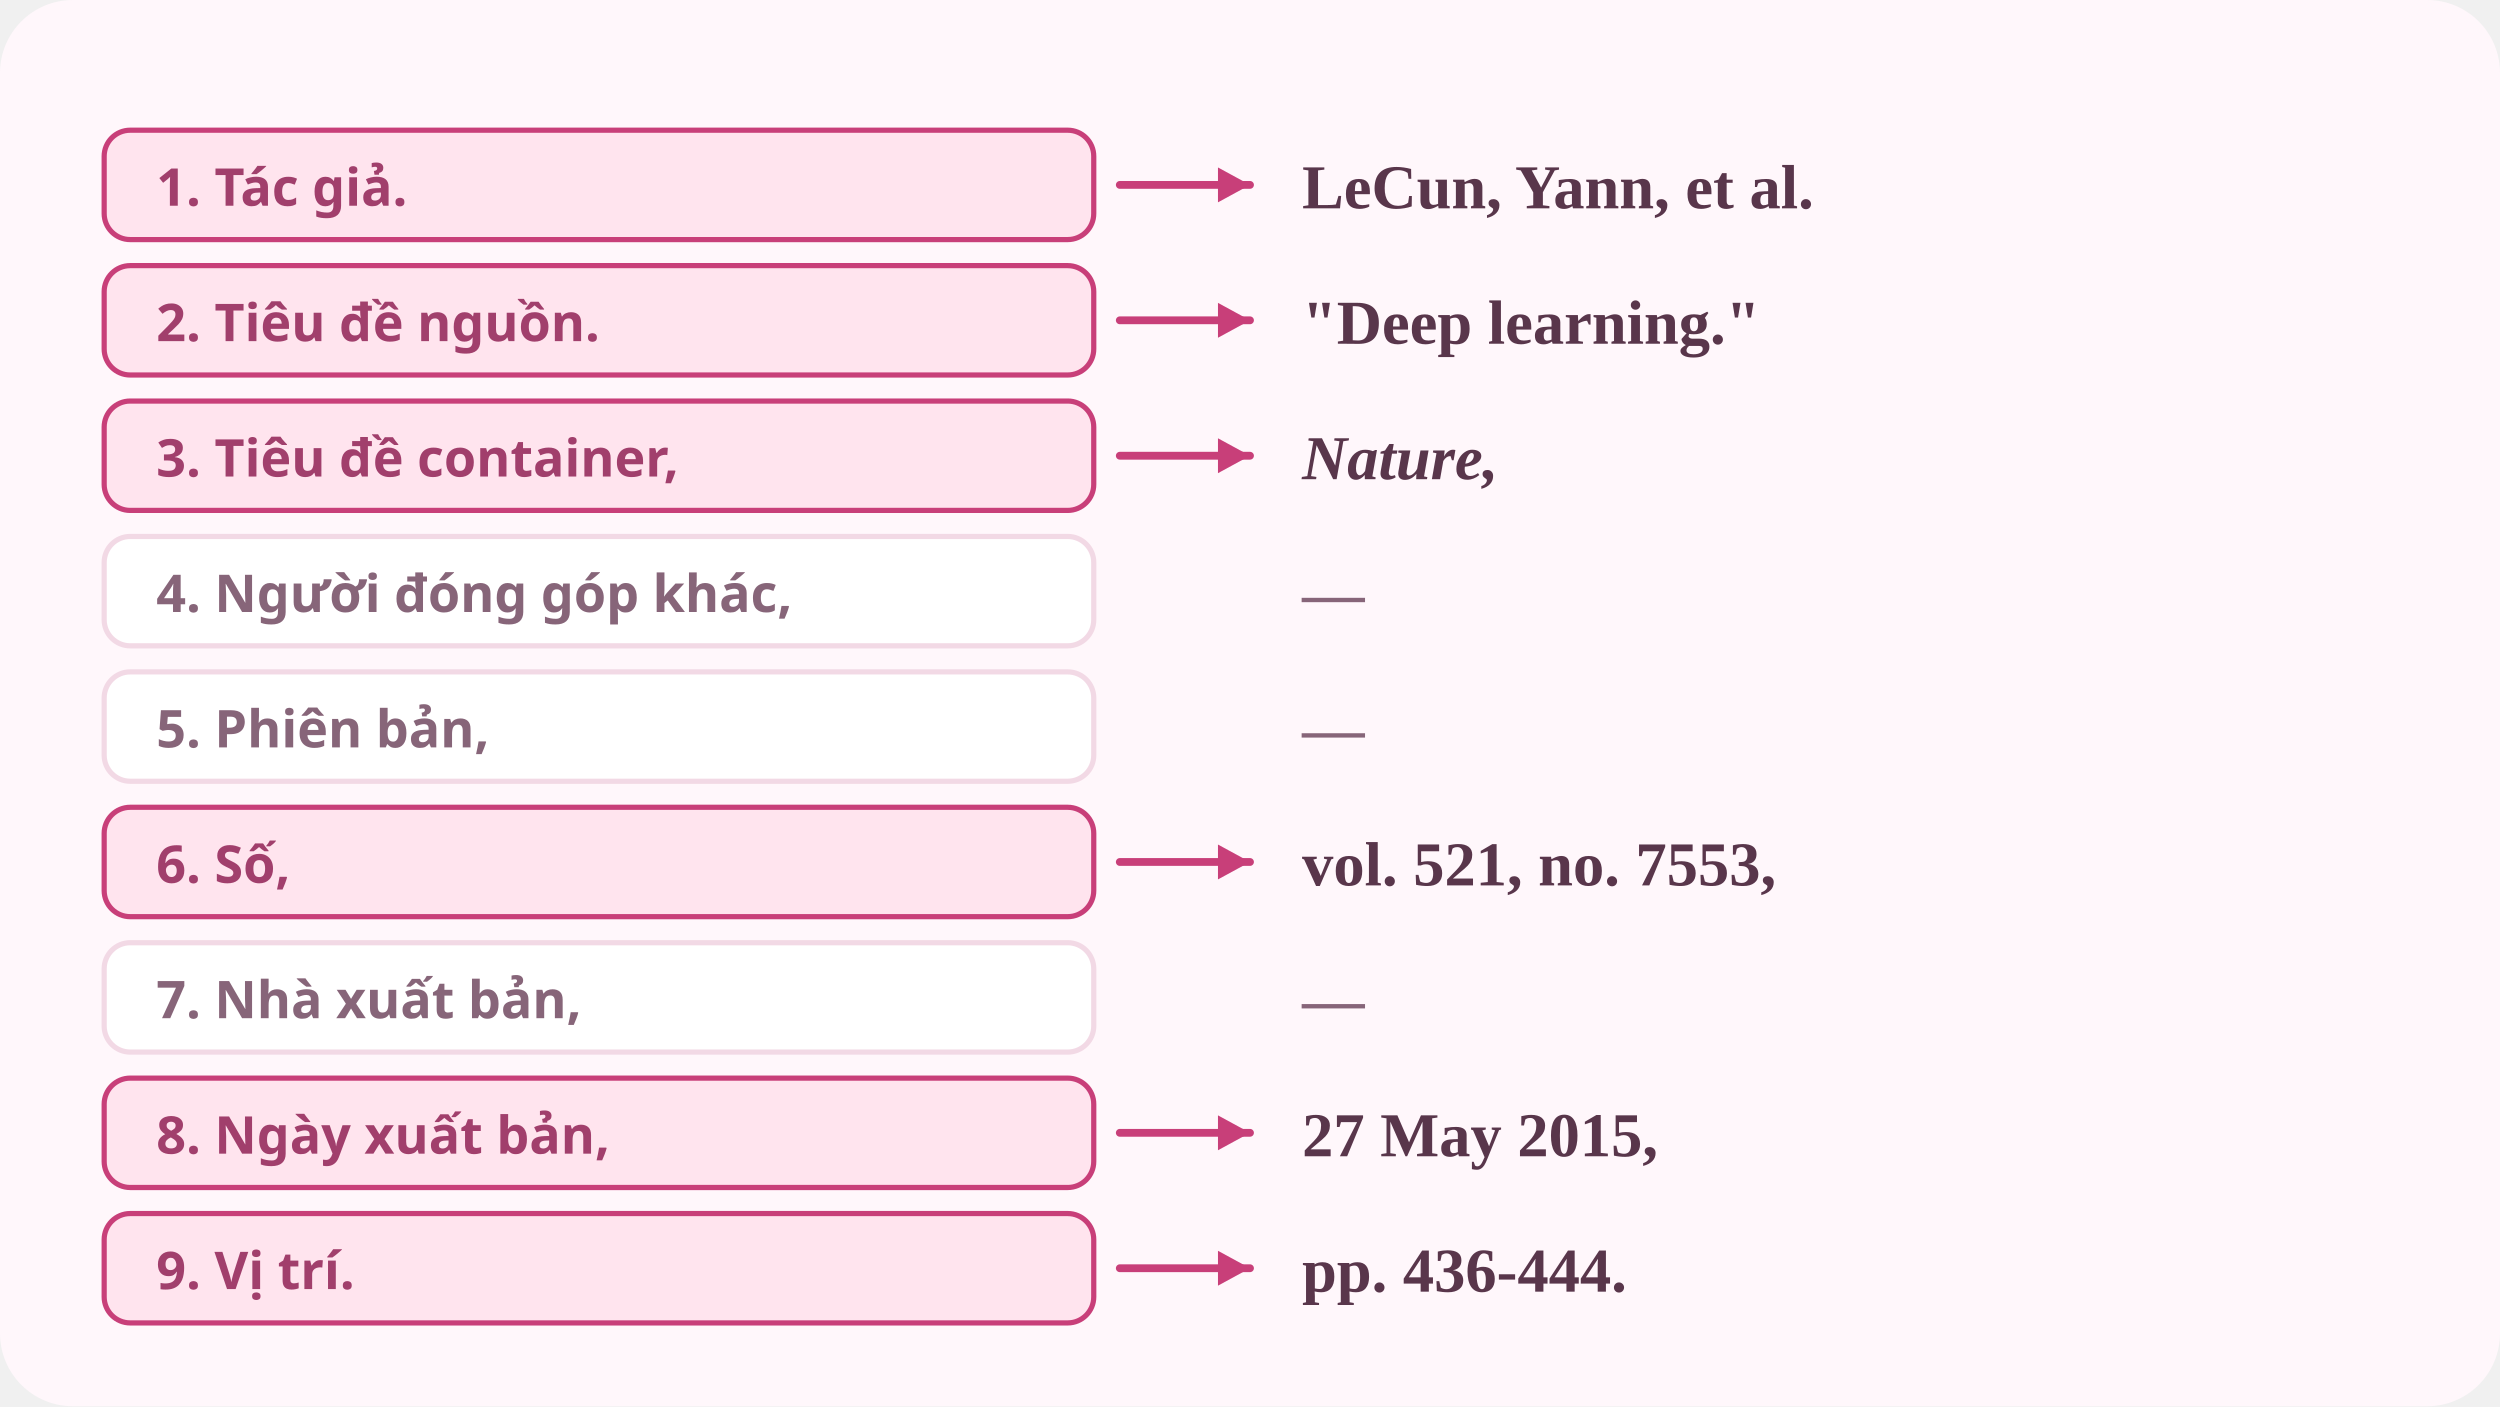
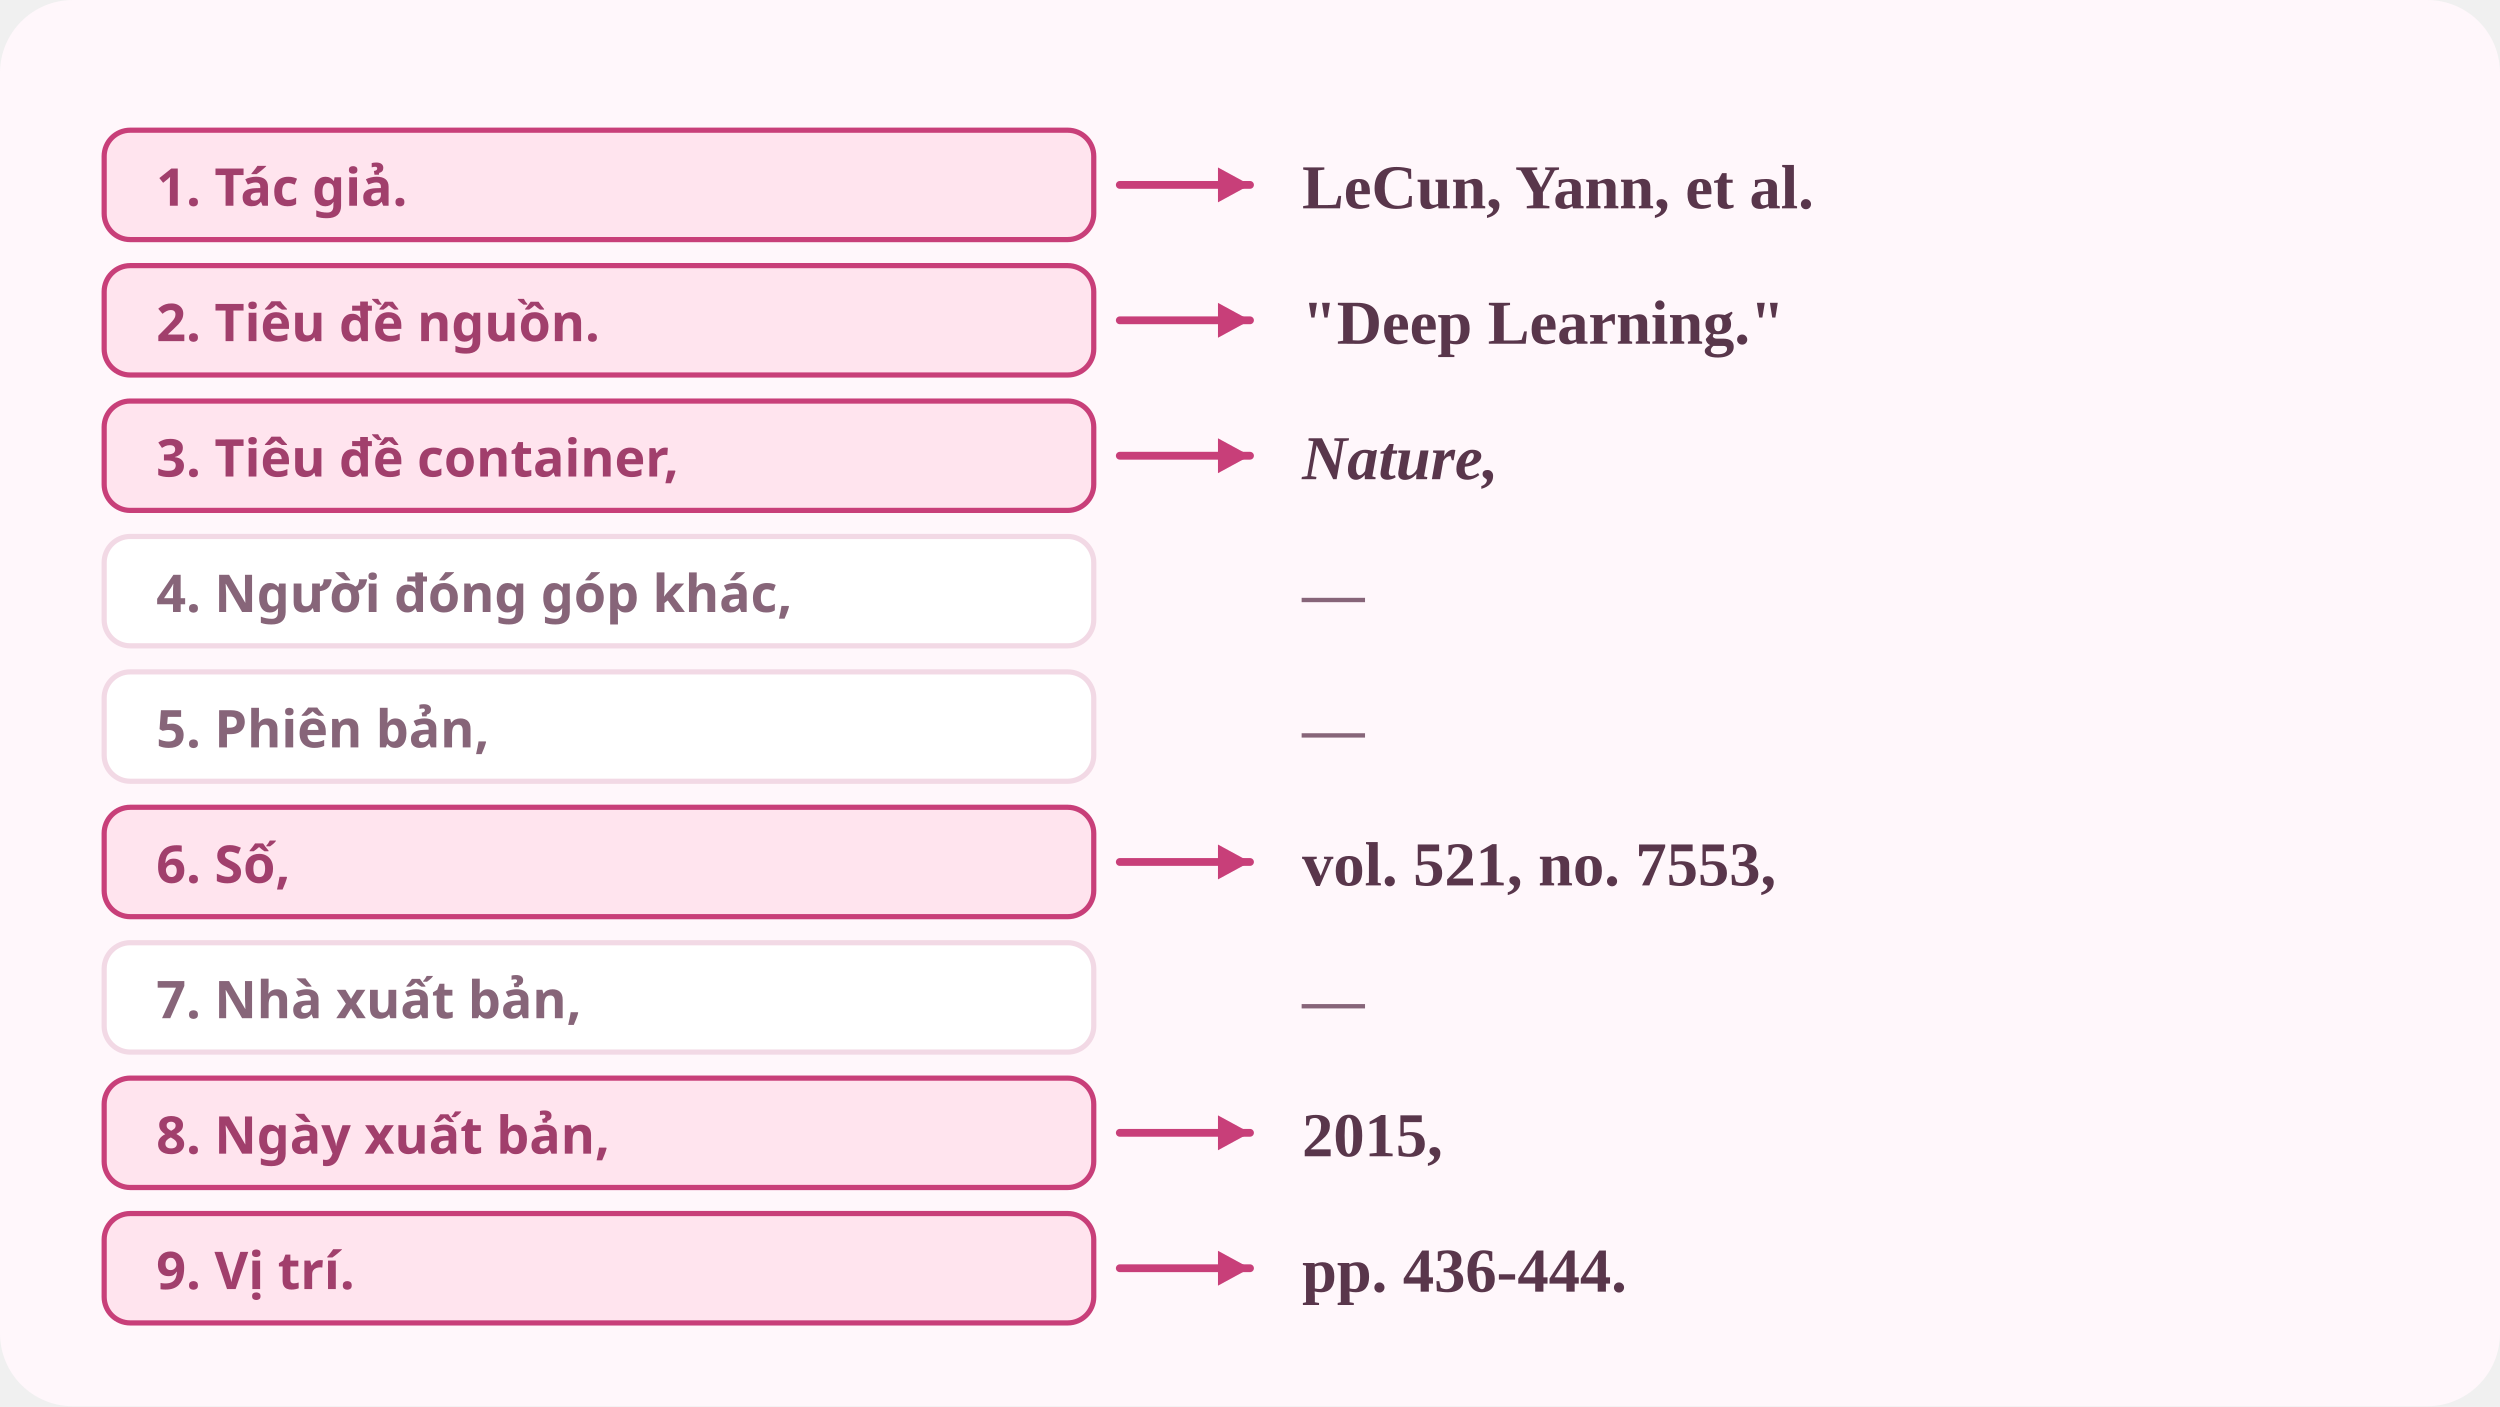
<svg xmlns="http://www.w3.org/2000/svg" viewBox="0 0 960 540" role="img" aria-label="Các thành phần cốt lõi của MLA 9 theo thứ tự, điền với một bài báo khoa học.">
  <rect width="960" height="540" rx="28" fill="#fff7fb" />
  <rect x="40" y="50" width="380" height="42" rx="10" fill="#ffe4ee" stroke="#c83f79" stroke-width="2" />
  <text x="60" y="79" fill="#a13f6c" font-size="20" font-weight="800" text-anchor="start" font-family="system-ui,'PingFang SC','Noto Sans SC','Hiragino Sans',sans-serif">1. Tác giả.</text>
  <line x1="430" y1="71" x2="480" y2="71" stroke="#c83f79" stroke-width="3" stroke-linecap="round" />
  <path d="M480 71 L467.7 77.7 L467.7 64.3 Z" fill="#c83f79" />
  <text x="500" y="80" fill="#59364b" font-size="24" font-weight="600" font-family="Georgia,'Times New Roman',serif">LeCun, Yann, et al.</text>
  <rect x="40" y="102" width="380" height="42" rx="10" fill="#ffe4ee" stroke="#c83f79" stroke-width="2" />
  <text x="60" y="131" fill="#a13f6c" font-size="20" font-weight="800" text-anchor="start" font-family="system-ui,'PingFang SC','Noto Sans SC','Hiragino Sans',sans-serif">2. Tiêu đề nguồn.</text>
  <line x1="430" y1="123" x2="480" y2="123" stroke="#c83f79" stroke-width="3" stroke-linecap="round" />
  <path d="M480 123 L467.7 129.7 L467.7 116.3 Z" fill="#c83f79" />
-   <text x="500" y="132" fill="#59364b" font-size="24" font-weight="600" font-family="Georgia,'Times New Roman',serif">"Deep learning."</text>
+   <text x="500" y="132" fill="#59364b" font-size="24" font-weight="600" font-family="Georgia,'Times New Roman',serif">"Deep Learning."</text>
  <rect x="40" y="154" width="380" height="42" rx="10" fill="#ffe4ee" stroke="#c83f79" stroke-width="2" />
  <text x="60" y="183" fill="#a13f6c" font-size="20" font-weight="800" text-anchor="start" font-family="system-ui,'PingFang SC','Noto Sans SC','Hiragino Sans',sans-serif">3. Tiêu đề container,</text>
  <line x1="430" y1="175" x2="480" y2="175" stroke="#c83f79" stroke-width="3" stroke-linecap="round" />
  <path d="M480 175 L467.7 181.7 L467.7 168.3 Z" fill="#c83f79" />
  <text x="500" y="184" fill="#59364b" font-size="24" font-weight="600" font-family="Georgia,'Times New Roman',serif" font-style="italic">Nature,</text>
  <rect x="40" y="206" width="380" height="42" rx="10" fill="#ffffff" stroke="#f2d9e5" stroke-width="2" />
  <text x="60" y="235" fill="#876579" font-size="20" font-weight="800" text-anchor="start" font-family="system-ui,'PingFang SC','Noto Sans SC','Hiragino Sans',sans-serif">4. Người đóng góp khác,</text>
  <text x="500" y="236" fill="#876579" font-size="24" font-weight="600" font-family="Georgia,'Times New Roman',serif">—</text>
  <rect x="40" y="258" width="380" height="42" rx="10" fill="#ffffff" stroke="#f2d9e5" stroke-width="2" />
  <text x="60" y="287" fill="#876579" font-size="20" font-weight="800" text-anchor="start" font-family="system-ui,'PingFang SC','Noto Sans SC','Hiragino Sans',sans-serif">5. Phiên bản,</text>
  <text x="500" y="288" fill="#876579" font-size="24" font-weight="600" font-family="Georgia,'Times New Roman',serif">—</text>
  <rect x="40" y="310" width="380" height="42" rx="10" fill="#ffe4ee" stroke="#c83f79" stroke-width="2" />
  <text x="60" y="339" fill="#a13f6c" font-size="20" font-weight="800" text-anchor="start" font-family="system-ui,'PingFang SC','Noto Sans SC','Hiragino Sans',sans-serif">6. Số,</text>
  <line x1="430" y1="331" x2="480" y2="331" stroke="#c83f79" stroke-width="3" stroke-linecap="round" />
  <path d="M480 331 L467.7 337.7 L467.7 324.3 Z" fill="#c83f79" />
  <text x="500" y="340" fill="#59364b" font-size="24" font-weight="600" font-family="Georgia,'Times New Roman',serif">vol. 521, no. 7553,</text>
  <rect x="40" y="362" width="380" height="42" rx="10" fill="#ffffff" stroke="#f2d9e5" stroke-width="2" />
  <text x="60" y="391" fill="#876579" font-size="20" font-weight="800" text-anchor="start" font-family="system-ui,'PingFang SC','Noto Sans SC','Hiragino Sans',sans-serif">7. Nhà xuất bản,</text>
  <text x="500" y="392" fill="#876579" font-size="24" font-weight="600" font-family="Georgia,'Times New Roman',serif">—</text>
  <rect x="40" y="414" width="380" height="42" rx="10" fill="#ffe4ee" stroke="#c83f79" stroke-width="2" />
  <text x="60" y="443" fill="#a13f6c" font-size="20" font-weight="800" text-anchor="start" font-family="system-ui,'PingFang SC','Noto Sans SC','Hiragino Sans',sans-serif">8. Ngày xuất bản,</text>
  <line x1="430" y1="435" x2="480" y2="435" stroke="#c83f79" stroke-width="3" stroke-linecap="round" />
  <path d="M480 435 L467.7 441.7 L467.7 428.3 Z" fill="#c83f79" />
-   <text x="500" y="444" fill="#59364b" font-size="24" font-weight="600" font-family="Georgia,'Times New Roman',serif">27 May 2015,</text>
+   <text x="500" y="444" fill="#59364b" font-size="24" font-weight="600" font-family="Georgia,'Times New Roman',serif">2015,</text>
  <rect x="40" y="466" width="380" height="42" rx="10" fill="#ffe4ee" stroke="#c83f79" stroke-width="2" />
  <text x="60" y="495" fill="#a13f6c" font-size="20" font-weight="800" text-anchor="start" font-family="system-ui,'PingFang SC','Noto Sans SC','Hiragino Sans',sans-serif">9. Vị trí.</text>
  <line x1="430" y1="487" x2="480" y2="487" stroke="#c83f79" stroke-width="3" stroke-linecap="round" />
  <path d="M480 487 L467.7 493.7 L467.7 480.3 Z" fill="#c83f79" />
  <text x="500" y="496" fill="#59364b" font-size="24" font-weight="600" font-family="Georgia,'Times New Roman',serif">pp. 436-444.</text>
</svg>
